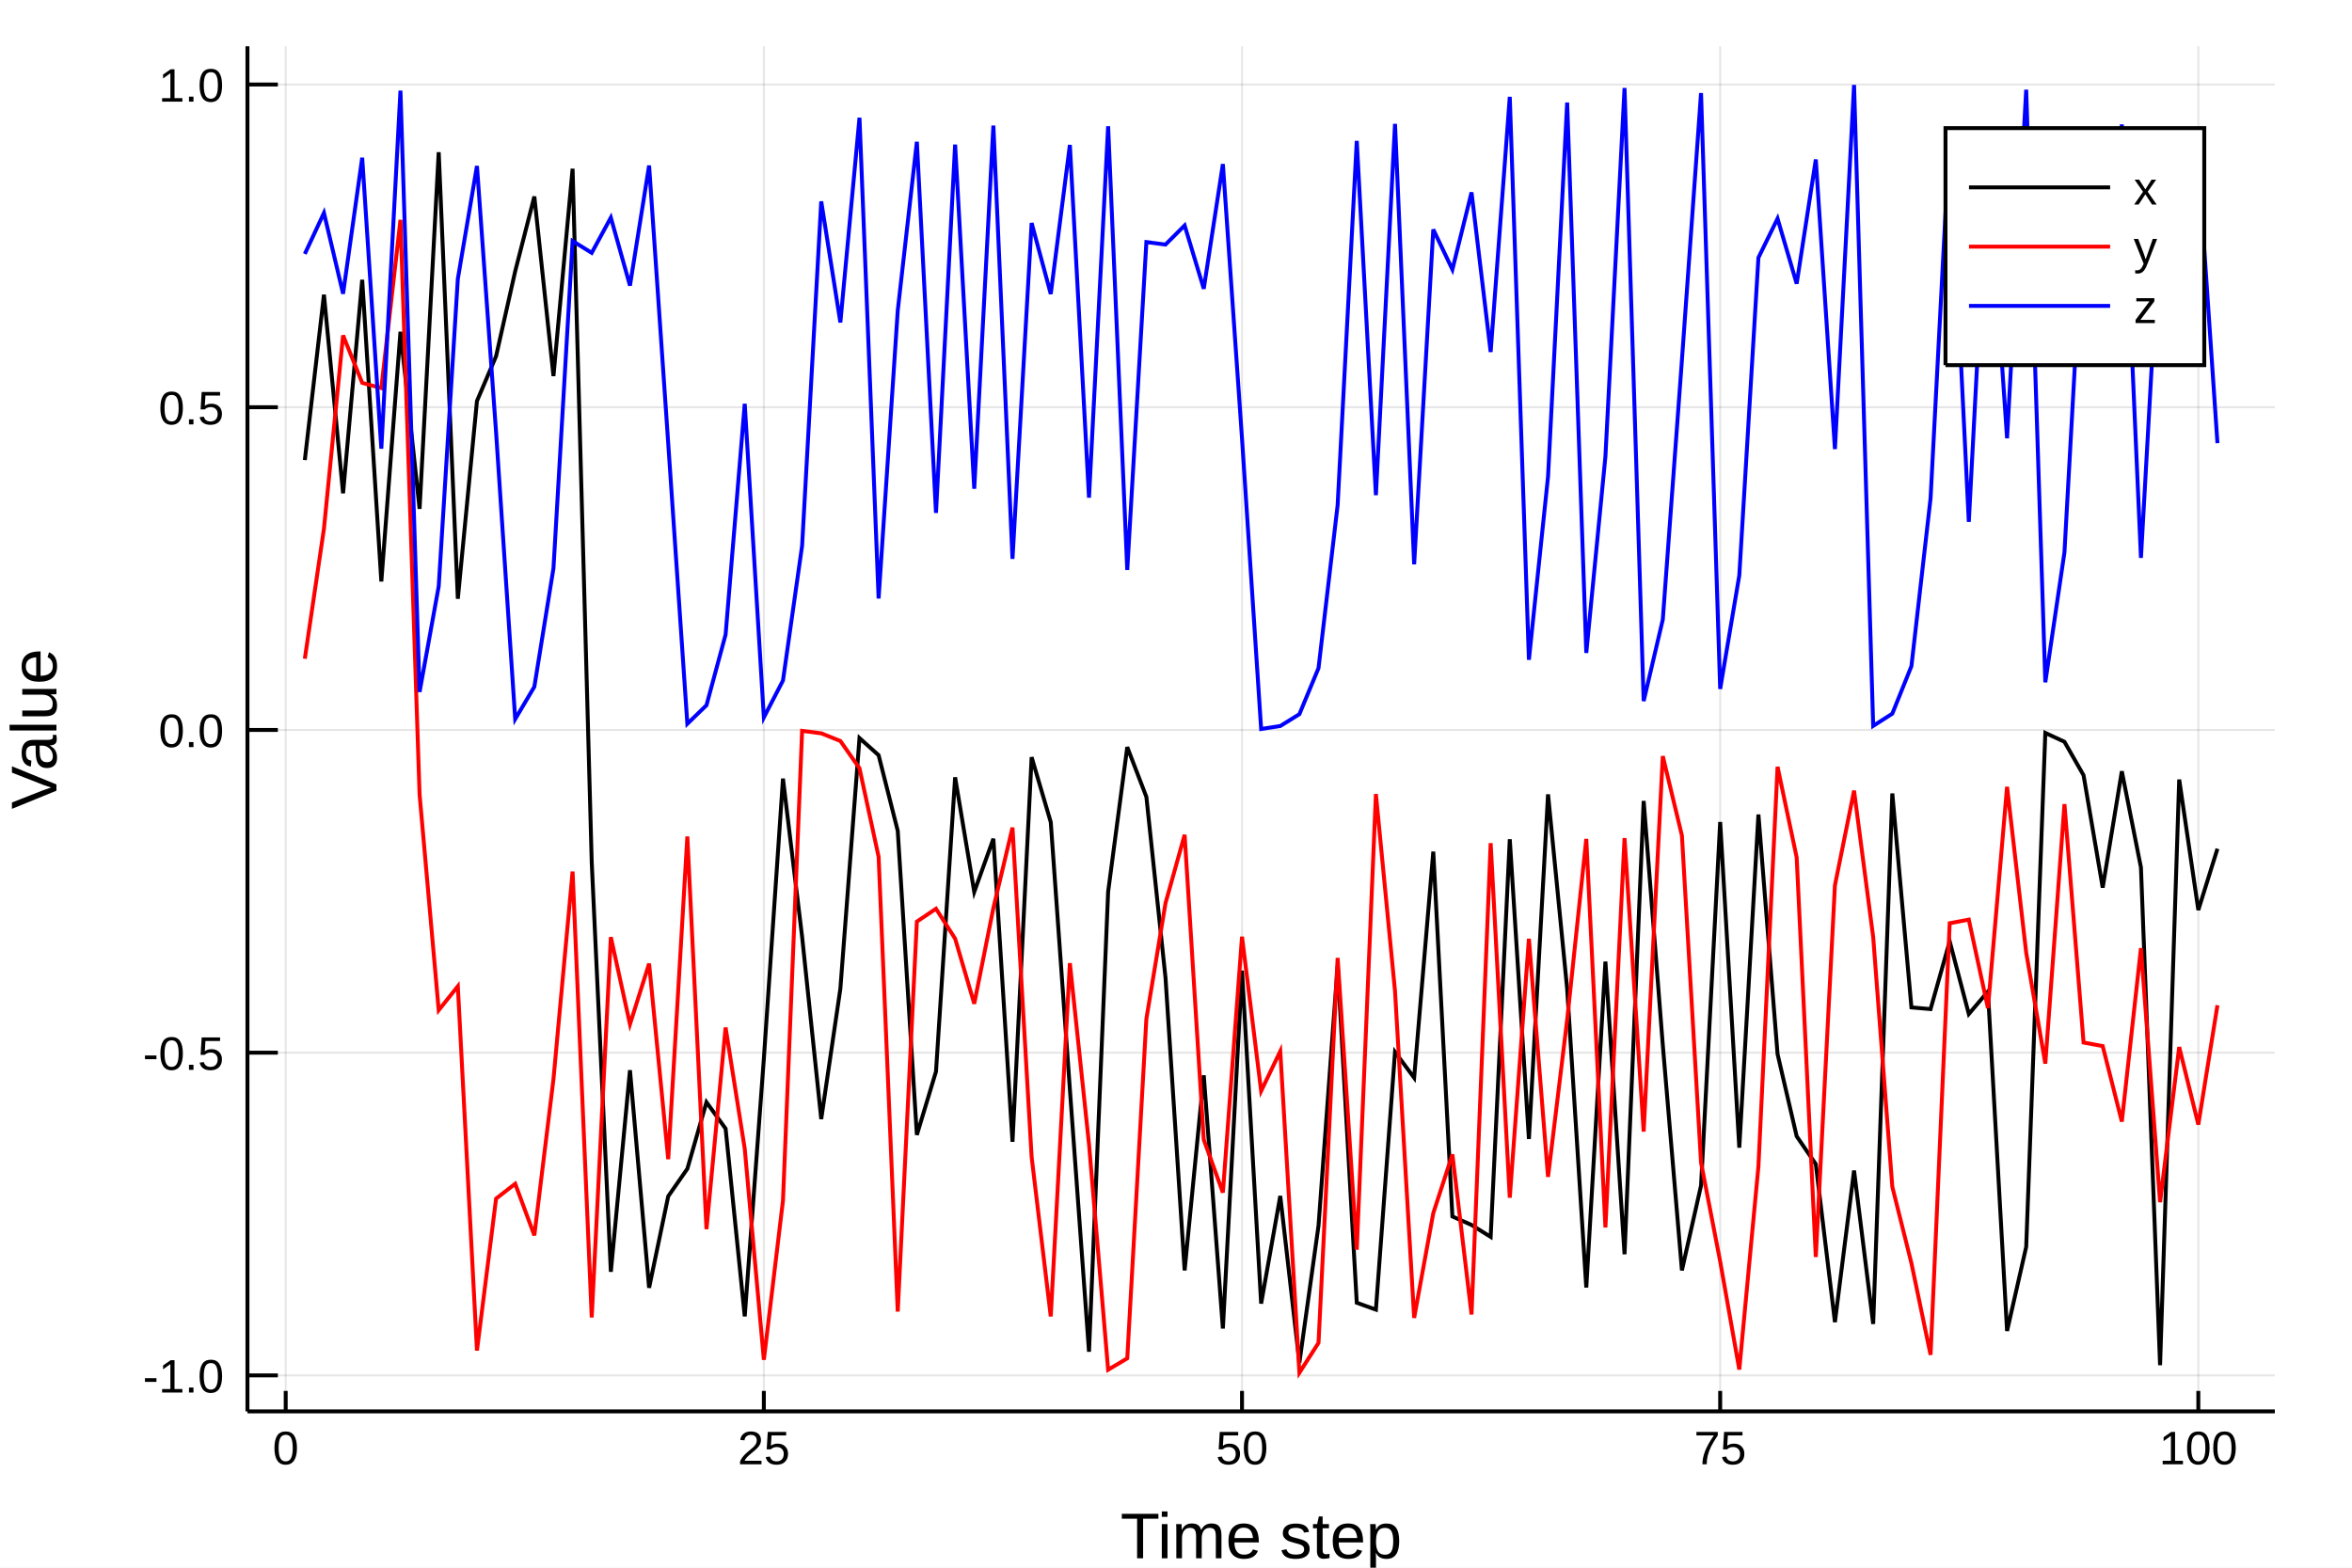
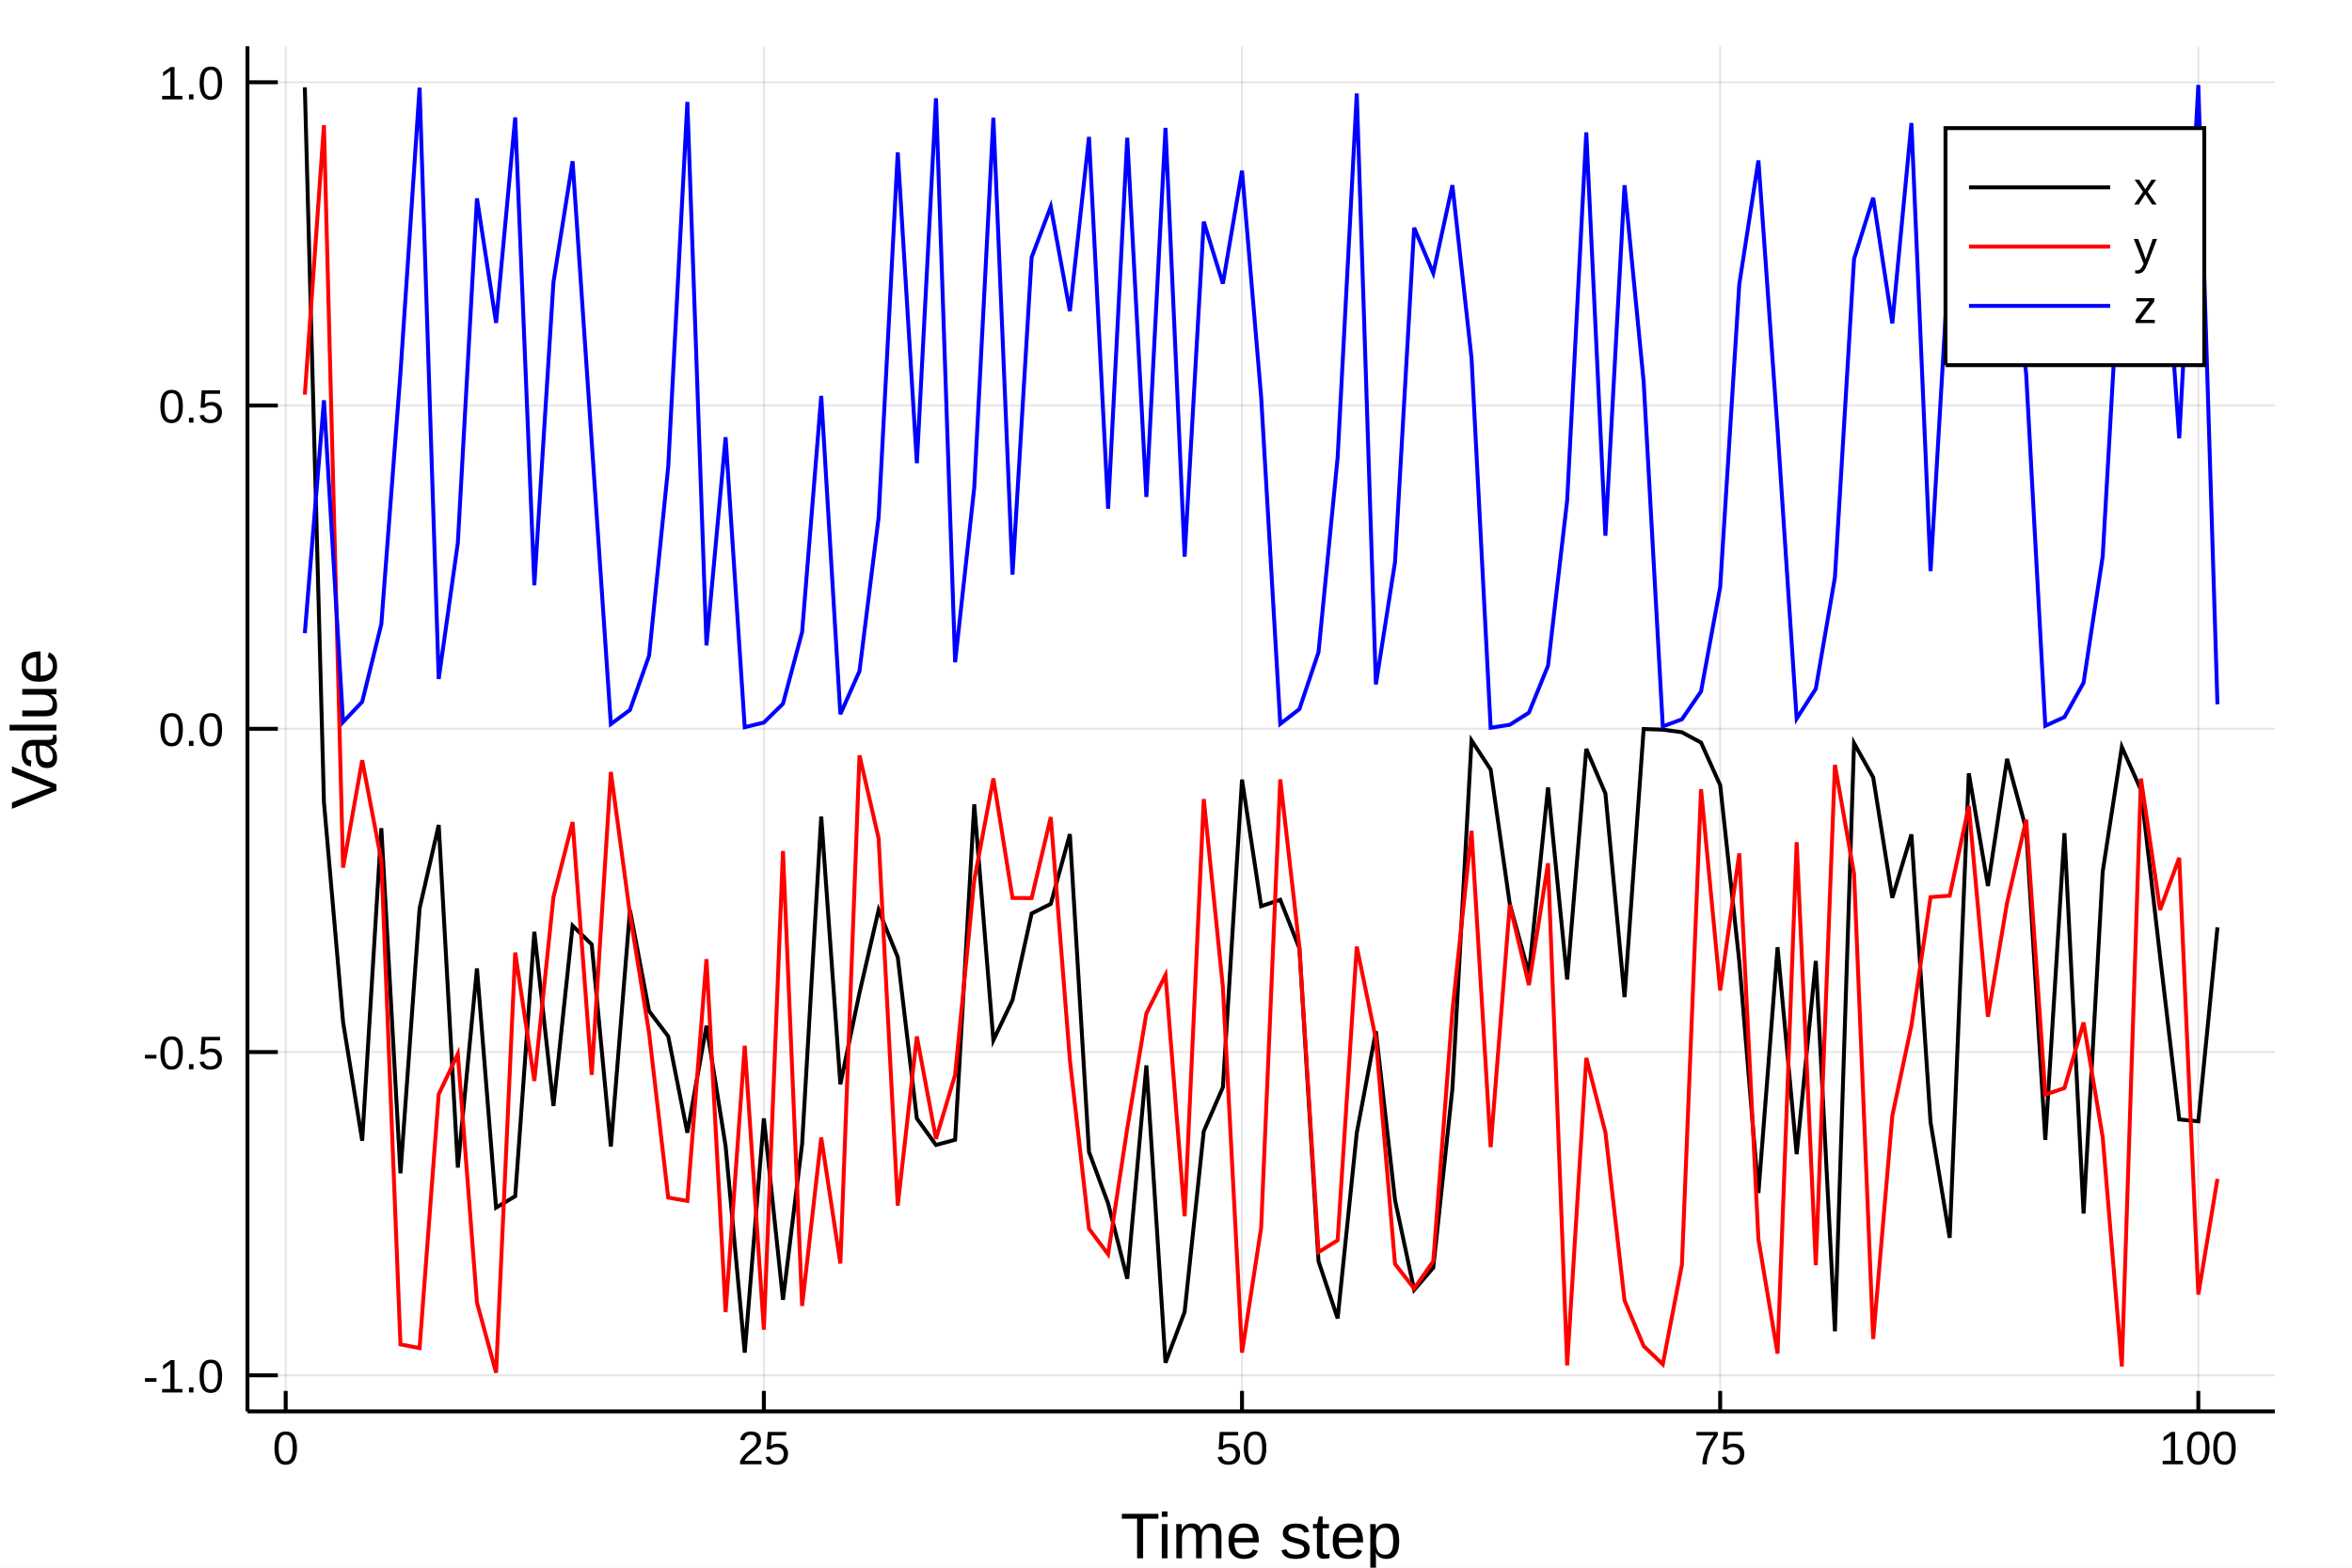
<svg xmlns="http://www.w3.org/2000/svg" width="600" height="400" viewBox="0 0 2400 1600">
  <defs>
-     <clipPath id="clip2200">
+     <clipPath id="clip4100">
      <rect x="0" y="0" width="2000" height="2000" />
    </clipPath>
  </defs>
  <defs>
-     <clipPath id="clip2201">
+     <clipPath id="clip4101">
      <rect x="0" y="0" width="2400" height="1600" />
    </clipPath>
  </defs>
-   <polygon clip-path="url(#clip2201)" points=" 0,1600 2400,1600 2400,0 0,0    " fill="#ffffff" fill-rule="evenodd" fill-opacity="1" />
+   <polygon clip-path="url(#clip4101)" points=" 0,1600 2400,1600 2400,0 0,0    " fill="#ffffff" fill-rule="evenodd" fill-opacity="1" />
  <defs>
-     <clipPath id="clip2202">
+     <clipPath id="clip4102">
      <rect x="480" y="0" width="1681" height="1600" />
    </clipPath>
  </defs>
-   <polygon clip-path="url(#clip2201)" points=" 252.496,1440.48 2321.26,1440.48 2321.26,47.244 252.496,47.244    " fill="#ffffff" fill-rule="evenodd" fill-opacity="1" />
+   <polygon clip-path="url(#clip4101)" points=" 252.496,1440.48 2321.26,1440.48 2321.26,47.244 252.496,47.244    " fill="#ffffff" fill-rule="evenodd" fill-opacity="1" />
  <defs>
-     <clipPath id="clip2203">
+     <clipPath id="clip4103">
      <rect x="252" y="47" width="2070" height="1394" />
    </clipPath>
  </defs>
-   <polyline clip-path="url(#clip2203)" style="stroke:#000000; stroke-width:2; stroke-opacity:0.1; fill:none" points="   291.53,1440.48 291.53,47.244    " />
-   <polyline clip-path="url(#clip2203)" style="stroke:#000000; stroke-width:2; stroke-opacity:0.1; fill:none" points="   779.445,1440.48 779.445,47.244    " />
-   <polyline clip-path="url(#clip2203)" style="stroke:#000000; stroke-width:2; stroke-opacity:0.1; fill:none" points="   1267.36,1440.48 1267.36,47.244    " />
-   <polyline clip-path="url(#clip2203)" style="stroke:#000000; stroke-width:2; stroke-opacity:0.1; fill:none" points="   1755.28,1440.48 1755.28,47.244    " />
-   <polyline clip-path="url(#clip2203)" style="stroke:#000000; stroke-width:2; stroke-opacity:0.1; fill:none" points="   2243.19,1440.48 2243.19,47.244    " />
-   <polyline clip-path="url(#clip2203)" style="stroke:#000000; stroke-width:2; stroke-opacity:0.1; fill:none" points="   252.496,1403.74 2321.26,1403.74    " />
-   <polyline clip-path="url(#clip2203)" style="stroke:#000000; stroke-width:2; stroke-opacity:0.1; fill:none" points="   252.496,1074.37 2321.26,1074.37    " />
-   <polyline clip-path="url(#clip2203)" style="stroke:#000000; stroke-width:2; stroke-opacity:0.1; fill:none" points="   252.496,744.994 2321.26,744.994    " />
-   <polyline clip-path="url(#clip2203)" style="stroke:#000000; stroke-width:2; stroke-opacity:0.1; fill:none" points="   252.496,415.621 2321.26,415.621    " />
-   <polyline clip-path="url(#clip2203)" style="stroke:#000000; stroke-width:2; stroke-opacity:0.1; fill:none" points="   252.496,86.248 2321.26,86.248    " />
-   <polyline clip-path="url(#clip2201)" style="stroke:#000000; stroke-width:4; stroke-opacity:1; fill:none" points="   252.496,1440.48 2321.26,1440.48    " />
-   <polyline clip-path="url(#clip2201)" style="stroke:#000000; stroke-width:4; stroke-opacity:1; fill:none" points="   252.496,1440.48 252.496,47.244    " />
-   <polyline clip-path="url(#clip2201)" style="stroke:#000000; stroke-width:4; stroke-opacity:1; fill:none" points="   291.53,1440.48 291.53,1419.58    " />
-   <polyline clip-path="url(#clip2201)" style="stroke:#000000; stroke-width:4; stroke-opacity:1; fill:none" points="   779.445,1440.48 779.445,1419.58    " />
-   <polyline clip-path="url(#clip2201)" style="stroke:#000000; stroke-width:4; stroke-opacity:1; fill:none" points="   1267.36,1440.48 1267.36,1419.58    " />
-   <polyline clip-path="url(#clip2201)" style="stroke:#000000; stroke-width:4; stroke-opacity:1; fill:none" points="   1755.28,1440.48 1755.28,1419.58    " />
-   <polyline clip-path="url(#clip2201)" style="stroke:#000000; stroke-width:4; stroke-opacity:1; fill:none" points="   2243.19,1440.48 2243.19,1419.58    " />
-   <polyline clip-path="url(#clip2201)" style="stroke:#000000; stroke-width:4; stroke-opacity:1; fill:none" points="   252.496,1403.74 283.528,1403.74    " />
-   <polyline clip-path="url(#clip2201)" style="stroke:#000000; stroke-width:4; stroke-opacity:1; fill:none" points="   252.496,1074.37 283.528,1074.37    " />
-   <polyline clip-path="url(#clip2201)" style="stroke:#000000; stroke-width:4; stroke-opacity:1; fill:none" points="   252.496,744.994 283.528,744.994    " />
-   <polyline clip-path="url(#clip2201)" style="stroke:#000000; stroke-width:4; stroke-opacity:1; fill:none" points="   252.496,415.621 283.528,415.621    " />
-   <polyline clip-path="url(#clip2201)" style="stroke:#000000; stroke-width:4; stroke-opacity:1; fill:none" points="   252.496,86.248 283.528,86.248    " />
-   <g clip-path="url(#clip2201)">
+   <polyline clip-path="url(#clip4103)" style="stroke:#000000; stroke-width:2; stroke-opacity:0.1; fill:none" points="   291.53,1440.48 291.53,47.244    " />
+   <polyline clip-path="url(#clip4103)" style="stroke:#000000; stroke-width:2; stroke-opacity:0.1; fill:none" points="   779.445,1440.48 779.445,47.244    " />
+   <polyline clip-path="url(#clip4103)" style="stroke:#000000; stroke-width:2; stroke-opacity:0.1; fill:none" points="   1267.36,1440.48 1267.36,47.244    " />
+   <polyline clip-path="url(#clip4103)" style="stroke:#000000; stroke-width:2; stroke-opacity:0.1; fill:none" points="   1755.28,1440.48 1755.28,47.244    " />
+   <polyline clip-path="url(#clip4103)" style="stroke:#000000; stroke-width:2; stroke-opacity:0.1; fill:none" points="   2243.19,1440.48 2243.19,47.244    " />
+   <polyline clip-path="url(#clip4103)" style="stroke:#000000; stroke-width:2; stroke-opacity:0.1; fill:none" points="   252.496,1403.67 2321.26,1403.67    " />
+   <polyline clip-path="url(#clip4103)" style="stroke:#000000; stroke-width:2; stroke-opacity:0.1; fill:none" points="   252.496,1073.74 2321.26,1073.74    " />
+   <polyline clip-path="url(#clip4103)" style="stroke:#000000; stroke-width:2; stroke-opacity:0.1; fill:none" points="   252.496,743.812 2321.26,743.812    " />
+   <polyline clip-path="url(#clip4103)" style="stroke:#000000; stroke-width:2; stroke-opacity:0.1; fill:none" points="   252.496,413.883 2321.26,413.883    " />
+   <polyline clip-path="url(#clip4103)" style="stroke:#000000; stroke-width:2; stroke-opacity:0.1; fill:none" points="   252.496,83.954 2321.26,83.954    " />
+   <polyline clip-path="url(#clip4101)" style="stroke:#000000; stroke-width:4; stroke-opacity:1; fill:none" points="   252.496,1440.48 2321.26,1440.48    " />
+   <polyline clip-path="url(#clip4101)" style="stroke:#000000; stroke-width:4; stroke-opacity:1; fill:none" points="   252.496,1440.48 252.496,47.244    " />
+   <polyline clip-path="url(#clip4101)" style="stroke:#000000; stroke-width:4; stroke-opacity:1; fill:none" points="   291.53,1440.48 291.53,1419.58    " />
+   <polyline clip-path="url(#clip4101)" style="stroke:#000000; stroke-width:4; stroke-opacity:1; fill:none" points="   779.445,1440.48 779.445,1419.58    " />
+   <polyline clip-path="url(#clip4101)" style="stroke:#000000; stroke-width:4; stroke-opacity:1; fill:none" points="   1267.36,1440.48 1267.36,1419.58    " />
+   <polyline clip-path="url(#clip4101)" style="stroke:#000000; stroke-width:4; stroke-opacity:1; fill:none" points="   1755.28,1440.48 1755.28,1419.58    " />
+   <polyline clip-path="url(#clip4101)" style="stroke:#000000; stroke-width:4; stroke-opacity:1; fill:none" points="   2243.19,1440.48 2243.19,1419.58    " />
+   <polyline clip-path="url(#clip4101)" style="stroke:#000000; stroke-width:4; stroke-opacity:1; fill:none" points="   252.496,1403.67 283.528,1403.67    " />
+   <polyline clip-path="url(#clip4101)" style="stroke:#000000; stroke-width:4; stroke-opacity:1; fill:none" points="   252.496,1073.74 283.528,1073.74    " />
+   <polyline clip-path="url(#clip4101)" style="stroke:#000000; stroke-width:4; stroke-opacity:1; fill:none" points="   252.496,743.812 283.528,743.812    " />
+   <polyline clip-path="url(#clip4101)" style="stroke:#000000; stroke-width:4; stroke-opacity:1; fill:none" points="   252.496,413.883 283.528,413.883    " />
+   <polyline clip-path="url(#clip4101)" style="stroke:#000000; stroke-width:4; stroke-opacity:1; fill:none" points="   252.496,83.954 283.528,83.954    " />
+   <g clip-path="url(#clip4101)">
    <text style="fill:#000000; fill-opacity:1; font-family:Arial,Helvetica Neue,Helvetica,sans-serif; font-size:48px; text-anchor:middle;" transform="rotate(0, 291.53, 1494.48)" x="291.53" y="1494.48">0</text>
  </g>
-   <g clip-path="url(#clip2201)">
+   <g clip-path="url(#clip4101)">
    <text style="fill:#000000; fill-opacity:1; font-family:Arial,Helvetica Neue,Helvetica,sans-serif; font-size:48px; text-anchor:middle;" transform="rotate(0, 779.445, 1494.48)" x="779.445" y="1494.48">25</text>
  </g>
-   <g clip-path="url(#clip2201)">
+   <g clip-path="url(#clip4101)">
    <text style="fill:#000000; fill-opacity:1; font-family:Arial,Helvetica Neue,Helvetica,sans-serif; font-size:48px; text-anchor:middle;" transform="rotate(0, 1267.36, 1494.48)" x="1267.36" y="1494.48">50</text>
  </g>
-   <g clip-path="url(#clip2201)">
+   <g clip-path="url(#clip4101)">
    <text style="fill:#000000; fill-opacity:1; font-family:Arial,Helvetica Neue,Helvetica,sans-serif; font-size:48px; text-anchor:middle;" transform="rotate(0, 1755.28, 1494.48)" x="1755.28" y="1494.48">75</text>
  </g>
-   <g clip-path="url(#clip2201)">
+   <g clip-path="url(#clip4101)">
    <text style="fill:#000000; fill-opacity:1; font-family:Arial,Helvetica Neue,Helvetica,sans-serif; font-size:48px; text-anchor:middle;" transform="rotate(0, 2243.19, 1494.48)" x="2243.19" y="1494.48">100</text>
  </g>
-   <g clip-path="url(#clip2201)">
-     <text style="fill:#000000; fill-opacity:1; font-family:Arial,Helvetica Neue,Helvetica,sans-serif; font-size:48px; text-anchor:end;" transform="rotate(0, 228.496, 1421.24)" x="228.496" y="1421.24">-1.0</text>
+   <g clip-path="url(#clip4101)">
+     <text style="fill:#000000; fill-opacity:1; font-family:Arial,Helvetica Neue,Helvetica,sans-serif; font-size:48px; text-anchor:end;" transform="rotate(0, 228.496, 1421.17)" x="228.496" y="1421.17">-1.0</text>
  </g>
-   <g clip-path="url(#clip2201)">
-     <text style="fill:#000000; fill-opacity:1; font-family:Arial,Helvetica Neue,Helvetica,sans-serif; font-size:48px; text-anchor:end;" transform="rotate(0, 228.496, 1091.87)" x="228.496" y="1091.87">-0.5</text>
+   <g clip-path="url(#clip4101)">
+     <text style="fill:#000000; fill-opacity:1; font-family:Arial,Helvetica Neue,Helvetica,sans-serif; font-size:48px; text-anchor:end;" transform="rotate(0, 228.496, 1091.24)" x="228.496" y="1091.24">-0.5</text>
  </g>
-   <g clip-path="url(#clip2201)">
-     <text style="fill:#000000; fill-opacity:1; font-family:Arial,Helvetica Neue,Helvetica,sans-serif; font-size:48px; text-anchor:end;" transform="rotate(0, 228.496, 762.494)" x="228.496" y="762.494">0.0</text>
+   <g clip-path="url(#clip4101)">
+     <text style="fill:#000000; fill-opacity:1; font-family:Arial,Helvetica Neue,Helvetica,sans-serif; font-size:48px; text-anchor:end;" transform="rotate(0, 228.496, 761.312)" x="228.496" y="761.312">0.0</text>
  </g>
-   <g clip-path="url(#clip2201)">
-     <text style="fill:#000000; fill-opacity:1; font-family:Arial,Helvetica Neue,Helvetica,sans-serif; font-size:48px; text-anchor:end;" transform="rotate(0, 228.496, 433.121)" x="228.496" y="433.121">0.5</text>
+   <g clip-path="url(#clip4101)">
+     <text style="fill:#000000; fill-opacity:1; font-family:Arial,Helvetica Neue,Helvetica,sans-serif; font-size:48px; text-anchor:end;" transform="rotate(0, 228.496, 431.383)" x="228.496" y="431.383">0.5</text>
  </g>
-   <g clip-path="url(#clip2201)">
-     <text style="fill:#000000; fill-opacity:1; font-family:Arial,Helvetica Neue,Helvetica,sans-serif; font-size:48px; text-anchor:end;" transform="rotate(0, 228.496, 103.747)" x="228.496" y="103.747">1.0</text>
+   <g clip-path="url(#clip4101)">
+     <text style="fill:#000000; fill-opacity:1; font-family:Arial,Helvetica Neue,Helvetica,sans-serif; font-size:48px; text-anchor:end;" transform="rotate(0, 228.496, 101.454)" x="228.496" y="101.454">1.0</text>
  </g>
-   <g clip-path="url(#clip2201)">
+   <g clip-path="url(#clip4101)">
    <text style="fill:#000000; fill-opacity:1; font-family:Arial,Helvetica Neue,Helvetica,sans-serif; font-size:66px; text-anchor:middle;" transform="rotate(0, 1286.88, 1590.4)" x="1286.88" y="1590.4">Time step</text>
  </g>
-   <g clip-path="url(#clip2201)">
+   <g clip-path="url(#clip4101)">
    <text style="fill:#000000; fill-opacity:1; font-family:Arial,Helvetica Neue,Helvetica,sans-serif; font-size:66px; text-anchor:middle;" transform="rotate(-90, 57.6, 743.863)" x="57.6" y="743.863">Value</text>
  </g>
-   <polyline clip-path="url(#clip2203)" style="stroke:#000000; stroke-width:4; stroke-opacity:1; fill:none" points="   311.046,469.561 330.563,300.734 350.079,503.46 369.596,285.548 389.113,593.472 408.629,338.617 428.146,519.326 447.663,155.343 467.179,611.115 486.696,409.268    506.213,363.507 525.729,276.782 545.246,200.552 564.762,383.816 584.279,172.202 603.796,879.878 623.312,1298.01 642.829,1092.3 662.346,1314.34 681.862,1220.91    701.379,1192.89 720.896,1124.92 740.412,1151.93 759.929,1343.5 779.445,1080.51 798.962,794.655 818.479,956.14 837.995,1142.13 857.512,1009.1 877.029,753.279    896.545,770.78 916.062,847.926 935.579,1158.29 955.095,1093.62 974.612,793.34 994.128,910.291 1013.65,856.046 1033.16,1165.33 1052.68,772.796 1072.2,839.088    1091.71,1111.67 1111.23,1379.61 1130.74,910.146 1150.26,762.501 1169.78,813.333 1189.29,997.945 1208.81,1296.59 1228.33,1097.49 1247.84,1355.92 1267.36,990.63    1286.88,1330.46 1306.39,1220.59 1325.91,1390.82 1345.43,1250.85 1364.94,985.783 1384.46,1329.59 1403.98,1336.63 1423.49,1073.76 1443.01,1099.98 1462.53,869.166    1482.04,1241.56 1501.56,1250.21 1521.08,1262.38 1540.59,856.573 1560.11,1162.46 1579.63,810.725 1599.14,1009.22 1618.66,1314.07 1638.18,981.406 1657.69,1280.12    1677.21,817.459 1696.73,1066.62 1716.24,1296.56 1735.76,1209.95 1755.28,838.965 1774.79,1171.31 1794.31,831.318 1813.83,1075.77 1833.34,1159.69 1852.86,1188.14    1872.38,1349.38 1891.89,1194.68 1911.41,1351.24 1930.93,809.803 1950.44,1028.17 1969.96,1029.89 1989.48,960.72 2008.99,1034.9 2028.51,1011.91 2048.03,1358.39    2067.54,1272.6 2087.06,748.028 2106.58,757.078 2126.09,791.251 2145.61,905.936 2165.13,787.161 2184.64,885.361 2204.16,1393.35 2223.68,795.613 2243.19,928.79    2262.71,866.22    " />
-   <polyline clip-path="url(#clip2203)" style="stroke:#ff0000; stroke-width:4; stroke-opacity:1; fill:none" points="   311.046,672.318 330.563,539.581 350.079,342.324 369.596,390.764 389.113,396.094 408.629,224.363 428.146,810.858 447.663,1030.99 467.179,1006.6 486.696,1378.41    506.213,1223.33 525.729,1208.18 545.246,1260.83 564.762,1101.4 584.279,889.515 603.796,1344.61 623.312,956.446 642.829,1045.36 662.346,983.465 681.862,1183.07    701.379,853.719 720.896,1254.47 740.412,1048.68 759.929,1172.36 779.445,1387.81 798.962,1225.24 818.479,745.92 837.995,748.456 857.512,756.24 877.029,784.091    896.545,874.449 916.062,1338.61 935.579,940.585 955.095,927.477 974.612,957.953 994.128,1024.43 1013.65,926.705 1033.16,844.665 1052.68,1180.85 1072.2,1343.56    1091.71,982.999 1111.23,1167.69 1130.74,1397.97 1150.26,1386.35 1169.78,1039.81 1189.29,921.786 1208.81,852.014 1228.33,1163.13 1247.84,1217.17 1267.36,956.001    1286.88,1113.5 1306.39,1072.89 1325.91,1401.05 1345.43,1370.51 1364.94,977.651 1384.46,1275.49 1403.98,810.414 1423.49,1011.58 1443.01,1345.05 1462.53,1238.17    1482.04,1178.23 1501.56,1341.56 1521.08,860.495 1540.59,1222.37 1560.11,958.118 1579.63,1201.13 1599.14,1040.88 1618.66,856.208 1638.18,1252.76 1657.69,855.33    1677.21,1154.92 1696.73,771.723 1716.24,852.802 1735.76,1186.58 1755.28,1287.43 1774.79,1397.77 1794.31,1190.48 1813.83,782.592 1833.34,875.123 1852.86,1282.93    1872.38,903.578 1891.89,806.923 1911.41,956.384 1930.93,1211.21 1950.44,1289.27 1969.96,1382.76 1989.48,942.27 2008.99,938.576 2028.51,1028.92 2048.03,803.005    2067.54,972.176 2087.06,1085.53 2106.58,820.726 2126.09,1064.02 2145.61,1067.63 2165.13,1144.74 2184.64,967.677 2204.16,1226.98 2223.68,1068.65 2243.19,1147.76    2262.71,1025.95    " />
-   <polyline clip-path="url(#clip2203)" style="stroke:#0000ff; stroke-width:4; stroke-opacity:1; fill:none" points="   311.046,259.149 330.563,217.305 350.079,299.78 369.596,160.973 389.113,457.908 408.629,92.498 428.146,706.228 447.663,598.397 467.179,284.629 486.696,169.376    506.213,441.365 525.729,733.878 545.246,700.933 564.762,579.987 584.279,245.985 603.796,258.059 623.312,222.08 642.829,291.486 662.346,168.933 681.862,452.532    701.379,738.698 720.896,719.793 740.412,647.62 759.929,412.122 779.445,732.219 798.962,694.511 818.479,556.925 837.995,205.535 857.512,329.131 877.029,120.162    896.545,610.828 916.062,317.045 935.579,144.706 955.095,523.488 974.612,147.577 994.128,498.825 1013.65,128.19 1033.16,570.418 1052.68,227.613 1072.2,300.035    1091.71,147.916 1111.23,507.958 1130.74,128.85 1150.26,581.742 1169.78,247.074 1189.29,249.609 1208.81,230.11 1228.33,294.701 1247.84,167.448 1267.36,447.556    1286.88,744 1306.39,740.987 1325.91,728.901 1345.43,681.854 1364.94,515.463 1384.46,143.808 1403.98,505.365 1423.49,126.447 1443.01,575.96 1462.53,234.21    1482.04,275.047 1501.56,196.352 1521.08,359.246 1540.59,98.832 1560.11,673.382 1579.63,486.377 1599.14,104.678 1618.66,666.395 1638.18,465.951 1657.69,89.823    1677.21,715.532 1696.73,632.349 1716.24,367.577 1735.76,94.975 1755.28,703.133 1774.79,587.332 1794.31,263.004 1813.83,223.056 1833.34,289.555 1852.86,162.761    1872.38,458.343 1891.89,86.675 1911.41,740.845 1930.93,728.38 1950.44,679.888 1969.96,508.572 1989.48,136.26 2008.99,532.616 2028.51,162.273 2048.03,447.284    2067.54,91.547 2087.06,696.363 2106.58,563.727 2126.09,213.202 2145.61,325.006 2165.13,127.042 2184.64,569.373 2204.16,221.862 2223.68,288.726 2243.19,165.021    2262.71,452.319    " />
-   <polygon clip-path="url(#clip2201)" points=" 1985.19,372.684 2249.26,372.684 2249.26,130.764 1985.19,130.764    " fill="#ffffff" fill-rule="evenodd" fill-opacity="1" />
-   <polyline clip-path="url(#clip2201)" style="stroke:#000000; stroke-width:4; stroke-opacity:1; fill:none" points="   1985.19,372.684 2249.26,372.684 2249.26,130.764 1985.19,130.764 1985.19,372.684    " />
-   <polyline clip-path="url(#clip2201)" style="stroke:#000000; stroke-width:4; stroke-opacity:1; fill:none" points="   2009.19,191.244 2153.19,191.244    " />
-   <g clip-path="url(#clip2201)">
+   <polyline clip-path="url(#clip4103)" style="stroke:#000000; stroke-width:4; stroke-opacity:1; fill:none" points="   311.046,89.093 330.563,818.748 350.079,1043.04 369.596,1164.23 389.113,845.233 408.629,1197.47 428.146,927.211 447.663,841.996 467.179,1191.64 486.696,988.378    506.213,1232.53 525.729,1220.85 545.246,951.004 564.762,1128.73 584.279,944.759 603.796,963.898 623.312,1170.2 642.829,928.867 662.346,1031.99 681.862,1057.7    701.379,1156.06 720.896,1046.94 740.412,1169.67 759.929,1380.49 779.445,1141.43 798.962,1326.59 818.479,1167.52 837.995,833.338 857.512,1106.66 877.029,1013.34    896.545,928.733 916.062,976.856 935.579,1141.55 955.095,1168.57 974.612,1163.31 994.128,820.863 1013.65,1061.69 1033.16,1020.72 1052.68,932.301 1072.2,922.582    1091.71,851.34 1111.23,1175.69 1130.74,1228.28 1150.26,1305.08 1169.78,1087.37 1189.29,1390.81 1208.81,1338.89 1228.33,1154.6 1247.84,1109.67 1267.36,795.661    1286.88,924.874 1306.39,918.334 1325.91,967.803 1345.43,1287.28 1364.94,1345.57 1384.46,1156.21 1403.98,1052.52 1423.49,1224.82 1443.01,1316.52 1462.53,1293.82    1482.04,1111.23 1501.56,755.676 1521.08,785.461 1540.59,922.62 1560.11,993.658 1579.63,803.596 1599.14,999.691 1618.66,764.373 1638.18,809.856 1657.69,1017.65    1677.21,744.063 1696.73,744.69 1716.24,747.329 1735.76,757.92 1755.28,801.313 1774.79,981.34 1794.31,1217.59 1813.83,966.739 1833.34,1177.91 1852.86,980.731    1872.38,1358.75 1891.89,758.484 1911.41,793.366 1930.93,916.308 1950.44,851.613 1969.96,1145.47 1989.48,1263.35 2008.99,789.271 2028.51,904.279 2048.03,774.522    2067.54,846.635 2087.06,1163.39 2106.58,850.327 2126.09,1238.54 2145.61,889.616 2165.13,762.381 2184.64,806.212 2204.16,976.215 2223.68,1142.5 2243.19,1144.42    2262.71,946.434    " />
+   <polyline clip-path="url(#clip4103)" style="stroke:#ff0000; stroke-width:4; stroke-opacity:1; fill:none" points="   311.046,402.813 330.563,127.776 350.079,885.531 369.596,775.929 389.113,878.162 408.629,1372.1 428.146,1375.87 447.663,1116.84 467.179,1075.72 486.696,1329.41    506.213,1401.05 525.729,972.177 545.246,1103.23 564.762,915.445 584.279,839.038 603.796,1096.92 623.312,787.864 642.829,932.782 662.346,1054.42 681.862,1222.27    701.379,1225.7 720.896,978.929 740.412,1339.17 759.929,1067.25 779.445,1357.07 798.962,868.536 818.479,1332.78 837.995,1161.02 857.512,1289.57 877.029,770.933    896.545,855.647 916.062,1230.44 935.579,1057.82 955.095,1162.31 974.612,1096.95 994.128,898.243 1013.65,794.506 1033.16,916.482 1052.68,916.612 1072.2,833.971    1091.71,1081.67 1111.23,1254.09 1130.74,1280.1 1150.26,1151.66 1169.78,1034.23 1189.29,995.119 1208.81,1241.34 1228.33,815.542 1247.84,1007.37 1267.36,1380.53    1286.88,1253.06 1306.39,795.506 1325.91,966.656 1345.43,1277.94 1364.94,1265.87 1384.46,966.161 1403.98,1060.61 1423.49,1290.04 1443.01,1315.14 1462.53,1287.21    1482.04,1031.88 1501.56,847.91 1521.08,1170.77 1540.59,923.464 1560.11,1005.35 1579.63,881.045 1599.14,1393.52 1618.66,1079.73 1638.18,1155.74 1657.69,1327.26    1677.21,1373.81 1696.73,1392.4 1716.24,1290.89 1735.76,805.458 1755.28,1010.95 1774.79,870.994 1794.31,1264.83 1813.83,1381.53 1833.34,859.539 1852.86,1291.34    1872.38,780.602 1891.89,891.749 1911.41,1366.6 1930.93,1138.87 1950.44,1046.66 1969.96,915.609 1989.48,914.167 2008.99,822.634 2028.51,1037.75 2048.03,921.48    2067.54,836.579 2087.06,1117.17 2106.58,1110.49 2126.09,1043.55 2145.61,1160.67 2165.13,1394.59 2184.64,794.618 2204.16,928.656 2223.68,875.48 2243.19,1321.25    2262.71,1203.17    " />
+   <polyline clip-path="url(#clip4103)" style="stroke:#0000ff; stroke-width:4; stroke-opacity:1; fill:none" points="   311.046,646.215 330.563,408.546 350.079,736.894 369.596,716.218 389.113,636.964 408.629,380.752 428.146,89.459 447.663,693.008 467.179,554.081 486.696,202.469    506.213,329.539 525.729,119.797 545.246,597.325 564.762,287.9 584.279,164.541 603.796,451.052 623.312,739.008 642.829,724.6 662.346,669.153 681.862,476.309    701.379,104.003 720.896,658.708 740.412,446.22 759.929,742.219 779.445,737.417 798.962,718.247 818.479,645.055 837.995,404.056 857.512,728.935 877.029,684.955    896.545,528.145 916.062,155.515 935.579,472.705 955.095,100.27 974.612,675.917 994.128,497.782 1013.65,120.169 1033.16,586.428 1052.68,262.664 1072.2,210.826    1091.71,317.597 1111.23,139.727 1130.74,519.183 1150.26,140.613 1169.78,507.232 1189.29,130.531 1208.81,568.106 1228.33,226.215 1247.84,289.509 1267.36,174.228    1286.88,404.857 1306.39,738.815 1325.91,723.761 1345.43,665.561 1364.94,466.85 1384.46,95.364 1403.98,698.479 1423.49,573.675 1443.01,232.456 1462.53,278.866    1482.04,189.003 1501.56,365.486 1521.08,742.789 1540.59,739.717 1560.11,727.38 1579.63,679.334 1599.14,510.779 1618.66,135.162 1638.18,546.752 1657.69,189.003    1677.21,389.804 1696.73,741.412 1716.24,734.146 1735.76,705.713 1755.28,599.238 1774.79,290.042 1794.31,163.757 1813.83,438.506 1833.34,733.449 1852.86,702.989    1872.38,589.199 1891.89,264.267 1911.41,201.82 1930.93,330.099 1950.44,125.6 1969.96,582.904 1989.48,251.66 2008.99,235.834 2028.51,270.421 2048.03,186.924    2067.54,382.149 2087.06,740.809 2106.58,731.852 2126.09,696.813 2145.61,567.956 2165.13,226.193 2184.64,284.497 2204.16,166.749 2223.68,447.4 2243.19,86.675    2262.71,718.79    " />
+   <polygon clip-path="url(#clip4101)" points=" 1985.19,372.684 2249.26,372.684 2249.26,130.764 1985.19,130.764    " fill="#ffffff" fill-rule="evenodd" fill-opacity="1" />
+   <polyline clip-path="url(#clip4101)" style="stroke:#000000; stroke-width:4; stroke-opacity:1; fill:none" points="   1985.19,372.684 2249.26,372.684 2249.26,130.764 1985.19,130.764 1985.19,372.684    " />
+   <polyline clip-path="url(#clip4101)" style="stroke:#000000; stroke-width:4; stroke-opacity:1; fill:none" points="   2009.19,191.244 2153.19,191.244    " />
+   <g clip-path="url(#clip4101)">
    <text style="fill:#000000; fill-opacity:1; font-family:Arial,Helvetica Neue,Helvetica,sans-serif; font-size:48px; text-anchor:start;" transform="rotate(0, 2177.19, 208.744)" x="2177.19" y="208.744">x</text>
  </g>
-   <polyline clip-path="url(#clip2201)" style="stroke:#ff0000; stroke-width:4; stroke-opacity:1; fill:none" points="   2009.19,251.724 2153.19,251.724    " />
-   <g clip-path="url(#clip2201)">
+   <polyline clip-path="url(#clip4101)" style="stroke:#ff0000; stroke-width:4; stroke-opacity:1; fill:none" points="   2009.19,251.724 2153.19,251.724    " />
+   <g clip-path="url(#clip4101)">
    <text style="fill:#000000; fill-opacity:1; font-family:Arial,Helvetica Neue,Helvetica,sans-serif; font-size:48px; text-anchor:start;" transform="rotate(0, 2177.19, 269.224)" x="2177.19" y="269.224">y</text>
  </g>
-   <polyline clip-path="url(#clip2201)" style="stroke:#0000ff; stroke-width:4; stroke-opacity:1; fill:none" points="   2009.19,312.204 2153.19,312.204    " />
-   <g clip-path="url(#clip2201)">
+   <polyline clip-path="url(#clip4101)" style="stroke:#0000ff; stroke-width:4; stroke-opacity:1; fill:none" points="   2009.19,312.204 2153.19,312.204    " />
+   <g clip-path="url(#clip4101)">
    <text style="fill:#000000; fill-opacity:1; font-family:Arial,Helvetica Neue,Helvetica,sans-serif; font-size:48px; text-anchor:start;" transform="rotate(0, 2177.19, 329.704)" x="2177.19" y="329.704">z</text>
  </g>
</svg>
